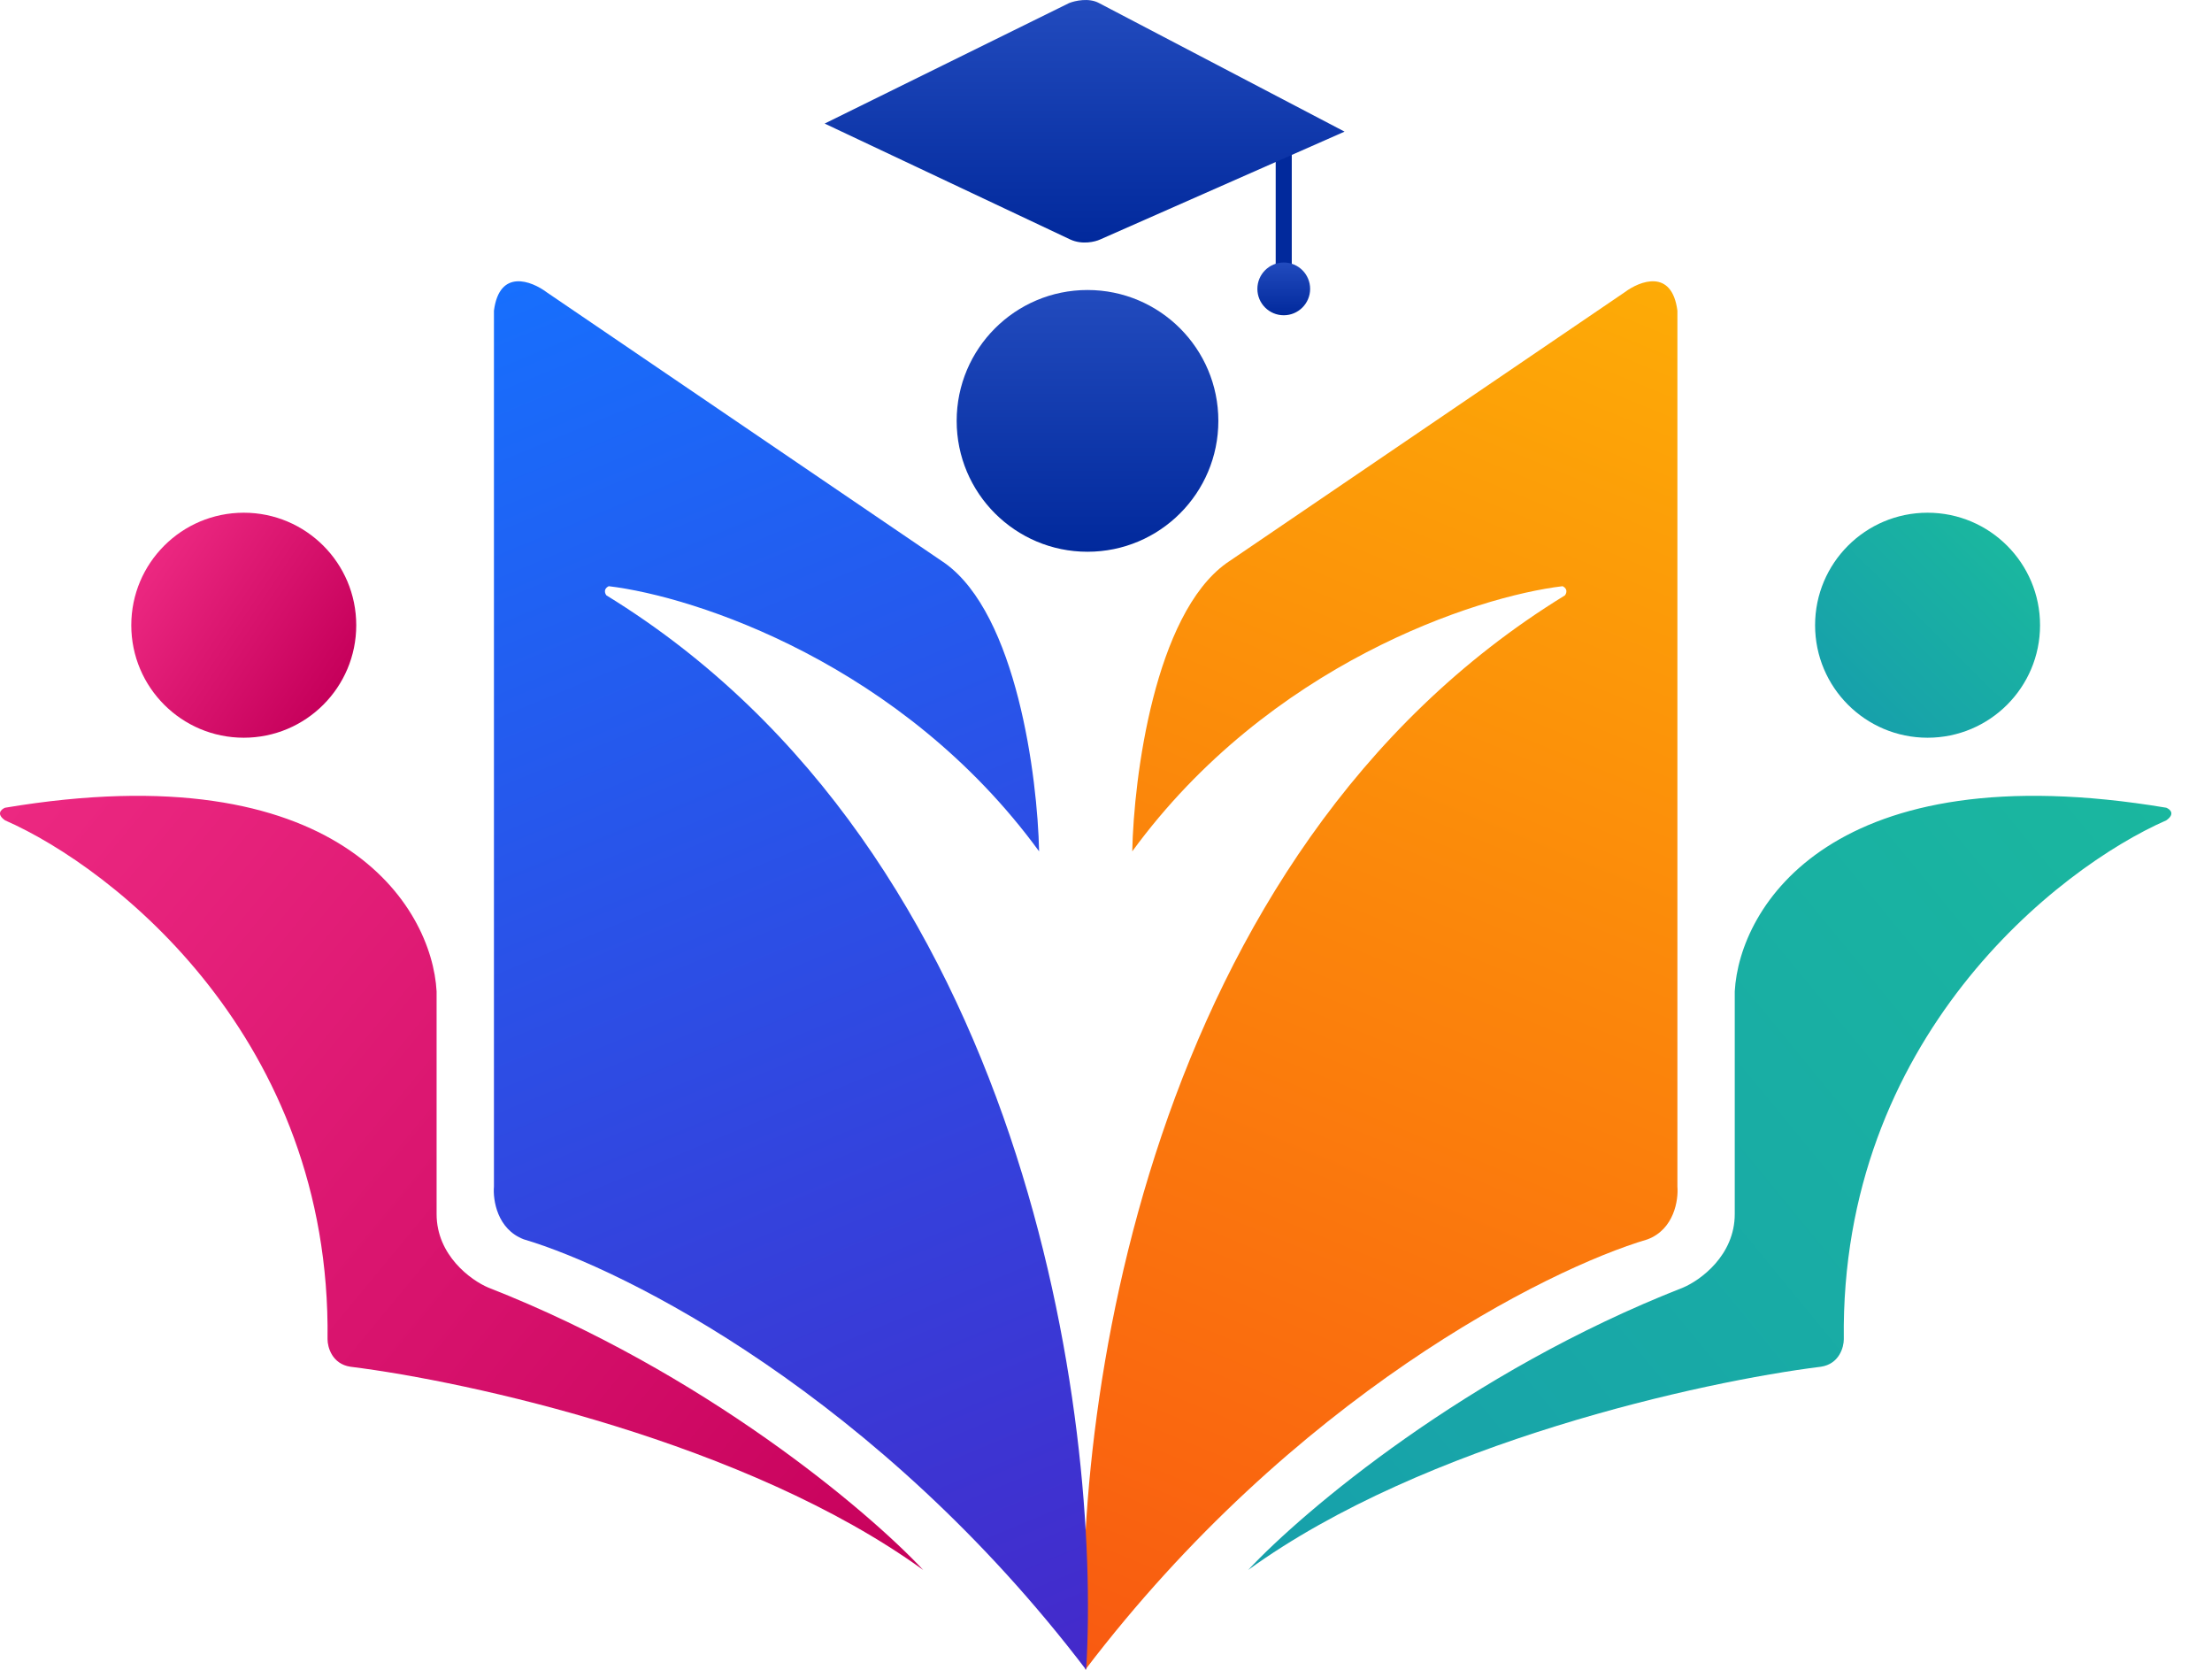
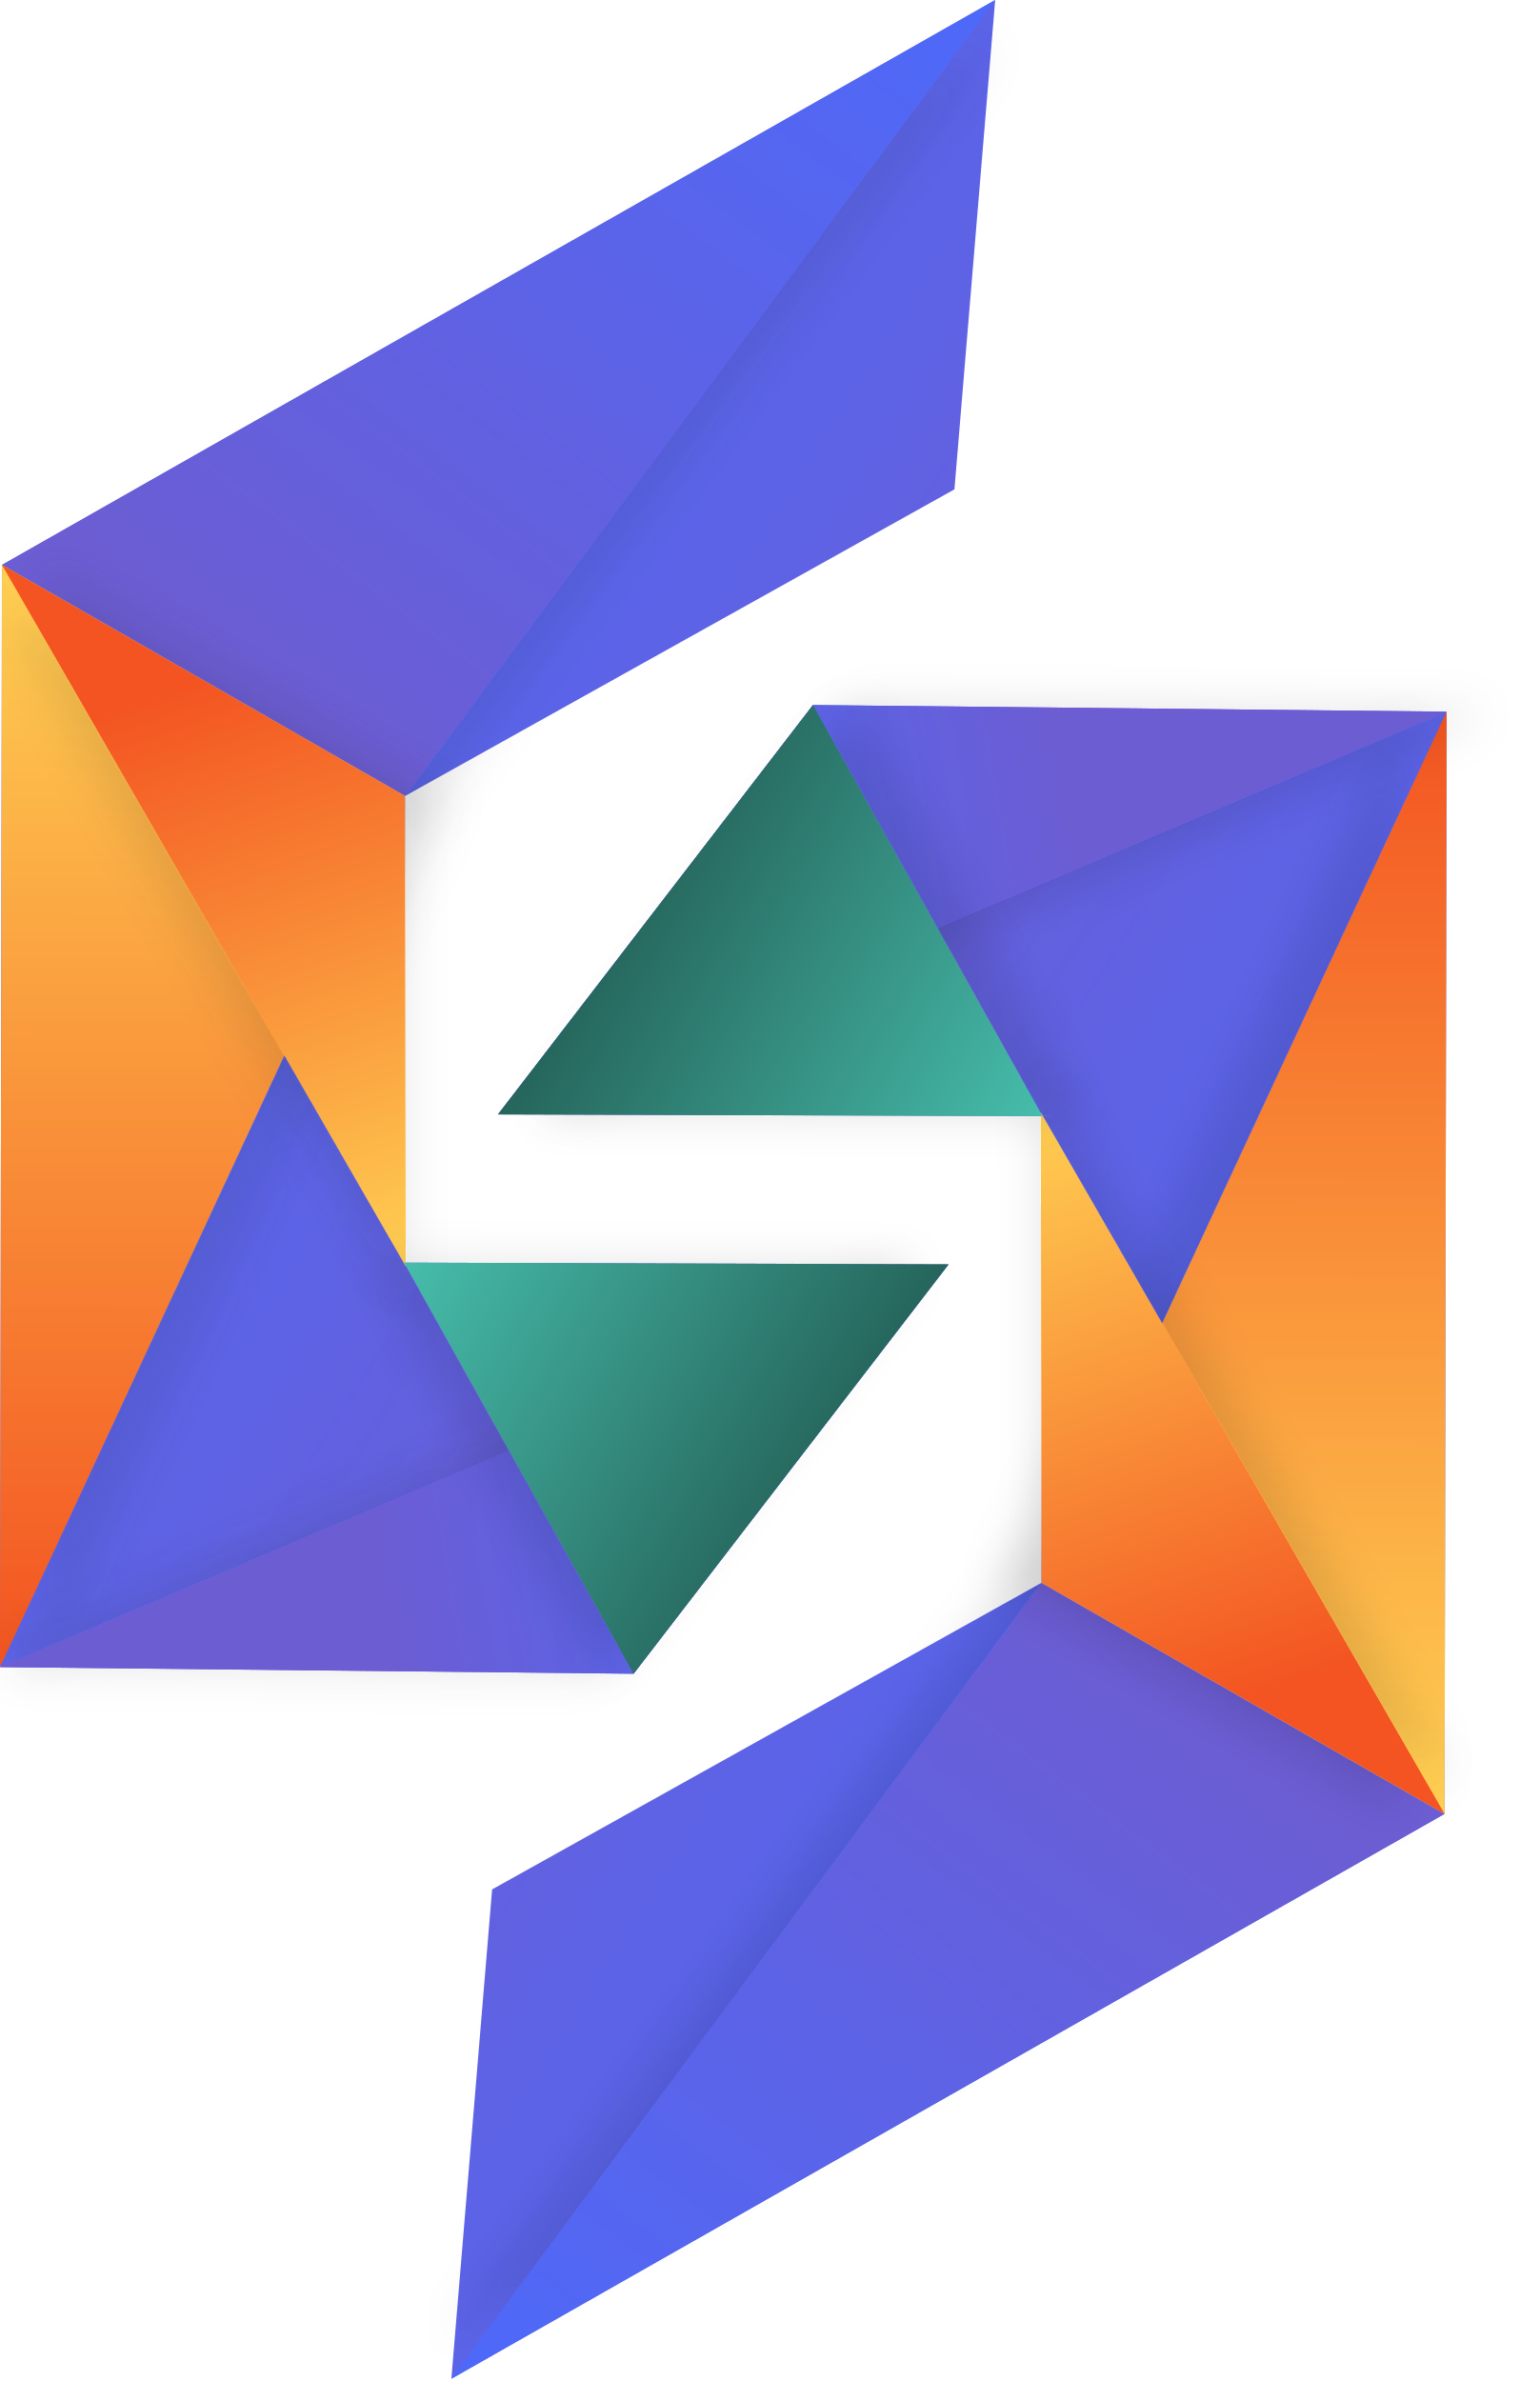
- <svg xmlns="http://www.w3.org/2000/svg" width="53" height="40" viewBox="0 0 53 40" fill="none">
-   <rect x="30.566" y="3.703" width="0.385" height="2.695" fill="#01299C" />
-   <path d="M25.617 0.073L19.759 2.96L25.644 5.737C25.93 5.869 26.24 5.792 26.359 5.737L32.216 3.153L26.332 0.073C26.09 -0.059 25.754 0.018 25.617 0.073Z" fill="url(#paint0_linear_25_85)" />
-   <circle cx="30.759" cy="6.92" r="0.632" fill="url(#paint1_linear_25_85)" />
-   <circle cx="26.057" cy="10.082" r="3.135" fill="url(#paint2_linear_25_85)" />
-   <path d="M40.328 30.843C35.158 32.867 31.226 36.196 29.906 37.608C34.13 34.55 40.814 33.089 43.628 32.74C44.068 32.675 44.178 32.273 44.178 32.081C44.09 24.887 49.292 20.797 51.905 19.651C52.125 19.497 51.996 19.386 51.905 19.349C43.897 18.007 41.675 21.723 41.565 23.749V29.083C41.565 30.073 40.74 30.669 40.328 30.843Z" fill="url(#paint3_linear_25_85)" />
-   <circle cx="46.185" cy="14.977" r="2.695" fill="url(#paint4_linear_25_85)" />
-   <path d="M37.496 14.262C27.421 20.443 25.635 33.996 26.002 40C30.973 33.466 37.056 30.403 39.476 29.688C40.114 29.446 40.218 28.744 40.191 28.423V7.442C40.059 6.43 39.292 6.727 38.926 7.002L29.384 13.492C27.668 14.724 27.166 18.607 27.129 20.394C30.407 15.906 35.369 14.289 37.441 14.042C37.573 14.108 37.532 14.216 37.496 14.262Z" fill="url(#paint5_linear_25_85)" />
-   <path d="M11.698 30.843C16.868 32.867 20.8 36.196 22.12 37.608C17.896 34.55 11.212 33.089 8.398 32.74C7.958 32.675 7.848 32.273 7.848 32.081C7.936 24.887 2.734 20.797 0.121 19.651C-0.099 19.497 0.03 19.386 0.121 19.349C8.129 18.007 10.351 21.723 10.461 23.749V29.083C10.461 30.073 11.286 30.669 11.698 30.843Z" fill="url(#paint6_linear_25_85)" />
-   <circle cx="2.695" cy="2.695" r="2.695" transform="matrix(-1 0 0 1 8.53564 12.2819)" fill="url(#paint7_linear_25_85)" />
-   <path d="M14.53 14.262C24.606 20.443 26.391 33.996 26.024 40C21.053 33.466 14.97 30.403 12.55 29.688C11.912 29.446 11.808 28.744 11.835 28.423V7.442C11.967 6.43 12.734 6.727 13.1 7.002L22.642 13.492C24.358 14.724 24.86 18.607 24.897 20.394C21.619 15.906 16.657 14.289 14.585 14.042C14.453 14.108 14.494 14.216 14.53 14.262Z" fill="url(#paint8_linear_25_85)" />
+ <svg xmlns="http://www.w3.org/2000/svg" width="141" height="218" viewBox="0 0 141 218" fill="none">
+   <path d="M0.183 51.721L91.119 0L87.388 44.805L37.079 72.884L36.993 115.6L86.855 115.759L58.012 153.245L-0.004 152.64L0.183 51.721Z" fill="url(#paint0_linear_57_2)" />
+   <g filter="url(#filter0_d_57_2)">
+     <path d="M37.079 72.884L91.119 0L0.183 51.721L37.079 72.884Z" fill="url(#paint1_linear_57_2)" />
+   </g>
+   <g filter="url(#filter1_d_57_2)">
+     <path d="M37.079 72.884L-0.004 152.64L0.183 51.721L37.079 72.884Z" fill="url(#paint2_linear_57_2)" />
+   </g>
+   <g filter="url(#filter2_d_57_2)">
+     <path d="M37.151 115.946L0.183 51.721L37.079 72.884L37.151 115.946Z" fill="url(#paint3_linear_57_2)" />
+   </g>
+   <g filter="url(#filter3_d_57_2)">
+     <path d="M-0.004 152.64L86.855 115.759L58.012 153.245L-0.004 152.64Z" fill="url(#paint4_linear_57_2)" />
+   </g>
+   <g filter="url(#filter4_d_57_2)">
+     <path d="M58.012 153.245L36.993 115.6L86.855 115.759L58.012 153.245Z" fill="url(#paint5_linear_57_2)" />
+   </g>
+   <path d="M132.263 166.075L41.327 217.796L45.058 172.991L95.367 144.912L95.453 102.196L45.591 102.037L74.434 64.55L132.45 65.156L132.263 166.075Z" fill="url(#paint6_linear_57_2)" />
+   <g filter="url(#filter5_d_57_2)">
+     <path d="M95.367 144.912L41.327 217.796L132.263 166.075L95.367 144.912Z" fill="url(#paint7_linear_57_2)" />
+   </g>
+   <g filter="url(#filter6_d_57_2)">
+     <path d="M95.367 144.912L132.45 65.156L132.263 166.075L95.367 144.912Z" fill="url(#paint8_linear_57_2)" />
+   </g>
+   <g filter="url(#filter7_d_57_2)">
+     <path d="M95.295 101.85L132.263 166.075L95.367 144.912L95.295 101.85Z" fill="url(#paint9_linear_57_2)" />
+   </g>
+   <g filter="url(#filter8_d_57_2)">
+     <path d="M132.45 65.156L45.591 102.037L74.434 64.55L132.45 65.156Z" fill="url(#paint10_linear_57_2)" />
+   </g>
+   <g filter="url(#filter9_d_57_2)">
+     <path d="M74.434 64.55L95.453 102.195L45.591 102.037L74.434 64.55Z" fill="url(#paint11_linear_57_2)" />
+   </g>
  <defs>
-     <linearGradient id="paint0_linear_25_85" x1="25.988" y1="0" x2="25.988" y2="5.81" gradientUnits="userSpaceOnUse">
-       <stop stop-color="#224BBE" />
-       <stop offset="1" stop-color="#01299C" />
+     <filter id="filter0_d_57_2" x="-3.817" y="0" width="98.936" height="80.884" filterUnits="userSpaceOnUse" color-interpolation-filters="sRGB">
+       <feFlood flood-opacity="0" result="BackgroundImageFix" />
+       <feColorMatrix in="SourceAlpha" type="matrix" values="0 0 0 0 0 0 0 0 0 0 0 0 0 0 0 0 0 0 127 0" result="hardAlpha" />
+       <feOffset dy="4" />
+       <feGaussianBlur stdDeviation="2" />
+       <feComposite in2="hardAlpha" operator="out" />
+       <feColorMatrix type="matrix" values="0 0 0 0 0.118 0 0 0 0 0.118 0 0 0 0 0.118 0 0 0 0.1 0" />
+       <feBlend mode="normal" in2="BackgroundImageFix" result="effect1_dropShadow_57_2" />
+       <feBlend mode="normal" in="SourceGraphic" in2="effect1_dropShadow_57_2" result="shape" />
+     </filter>
+     <filter id="filter1_d_57_2" x="-0.004" y="47.721" width="45.083" height="108.92" filterUnits="userSpaceOnUse" color-interpolation-filters="sRGB">
+       <feFlood flood-opacity="0" result="BackgroundImageFix" />
+       <feColorMatrix in="SourceAlpha" type="matrix" values="0 0 0 0 0 0 0 0 0 0 0 0 0 0 0 0 0 0 127 0" result="hardAlpha" />
+       <feOffset dx="4" />
+       <feGaussianBlur stdDeviation="2" />
+       <feComposite in2="hardAlpha" operator="out" />
+       <feColorMatrix type="matrix" values="0 0 0 0 0.118 0 0 0 0 0.118 0 0 0 0 0.118 0 0 0 0.1 0" />
+       <feBlend mode="normal" in2="BackgroundImageFix" result="effect1_dropShadow_57_2" />
+       <feBlend mode="normal" in="SourceGraphic" in2="effect1_dropShadow_57_2" result="shape" />
+     </filter>
+     <filter id="filter2_d_57_2" x="-3.817" y="51.721" width="44.968" height="72.226" filterUnits="userSpaceOnUse" color-interpolation-filters="sRGB">
+       <feFlood flood-opacity="0" result="BackgroundImageFix" />
+       <feColorMatrix in="SourceAlpha" type="matrix" values="0 0 0 0 0 0 0 0 0 0 0 0 0 0 0 0 0 0 127 0" result="hardAlpha" />
+       <feOffset dy="4" />
+       <feGaussianBlur stdDeviation="2" />
+       <feComposite in2="hardAlpha" operator="out" />
+       <feColorMatrix type="matrix" values="0 0 0 0 0.118 0 0 0 0 0.118 0 0 0 0 0.118 0 0 0 0.1 0" />
+       <feBlend mode="normal" in2="BackgroundImageFix" result="effect1_dropShadow_57_2" />
+       <feBlend mode="normal" in="SourceGraphic" in2="effect1_dropShadow_57_2" result="shape" />
+     </filter>
+     <filter id="filter3_d_57_2" x="-8.004" y="111.759" width="94.859" height="45.486" filterUnits="userSpaceOnUse" color-interpolation-filters="sRGB">
+       <feFlood flood-opacity="0" result="BackgroundImageFix" />
+       <feColorMatrix in="SourceAlpha" type="matrix" values="0 0 0 0 0 0 0 0 0 0 0 0 0 0 0 0 0 0 127 0" result="hardAlpha" />
+       <feOffset dx="-4" />
+       <feGaussianBlur stdDeviation="2" />
+       <feComposite in2="hardAlpha" operator="out" />
+       <feColorMatrix type="matrix" values="0 0 0 0 0.118 0 0 0 0 0.118 0 0 0 0 0.118 0 0 0 0.1 0" />
+       <feBlend mode="normal" in2="BackgroundImageFix" result="effect1_dropShadow_57_2" />
+       <feBlend mode="normal" in="SourceGraphic" in2="effect1_dropShadow_57_2" result="shape" />
+     </filter>
+     <filter id="filter4_d_57_2" x="29.993" y="111.6" width="57.862" height="45.645" filterUnits="userSpaceOnUse" color-interpolation-filters="sRGB">
+       <feFlood flood-opacity="0" result="BackgroundImageFix" />
+       <feColorMatrix in="SourceAlpha" type="matrix" values="0 0 0 0 0 0 0 0 0 0 0 0 0 0 0 0 0 0 127 0" result="hardAlpha" />
+       <feOffset dx="-3" />
+       <feGaussianBlur stdDeviation="2" />
+       <feComposite in2="hardAlpha" operator="out" />
+       <feColorMatrix type="matrix" values="0 0 0 0 0 0 0 0 0 0 0 0 0 0 0 0 0 0 0.1 0" />
+       <feBlend mode="normal" in2="BackgroundImageFix" result="effect1_dropShadow_57_2" />
+       <feBlend mode="normal" in="SourceGraphic" in2="effect1_dropShadow_57_2" result="shape" />
+     </filter>
+     <filter id="filter5_d_57_2" x="37.327" y="136.912" width="98.936" height="80.884" filterUnits="userSpaceOnUse" color-interpolation-filters="sRGB">
+       <feFlood flood-opacity="0" result="BackgroundImageFix" />
+       <feColorMatrix in="SourceAlpha" type="matrix" values="0 0 0 0 0 0 0 0 0 0 0 0 0 0 0 0 0 0 127 0" result="hardAlpha" />
+       <feOffset dy="-4" />
+       <feGaussianBlur stdDeviation="2" />
+       <feComposite in2="hardAlpha" operator="out" />
+       <feColorMatrix type="matrix" values="0 0 0 0 0 0 0 0 0 0 0 0 0 0 0 0 0 0 0.1 0" />
+       <feBlend mode="normal" in2="BackgroundImageFix" result="effect1_dropShadow_57_2" />
+       <feBlend mode="normal" in="SourceGraphic" in2="effect1_dropShadow_57_2" result="shape" />
+     </filter>
+     <filter id="filter6_d_57_2" x="87.367" y="61.156" width="45.083" height="108.919" filterUnits="userSpaceOnUse" color-interpolation-filters="sRGB">
+       <feFlood flood-opacity="0" result="BackgroundImageFix" />
+       <feColorMatrix in="SourceAlpha" type="matrix" values="0 0 0 0 0 0 0 0 0 0 0 0 0 0 0 0 0 0 127 0" result="hardAlpha" />
+       <feOffset dx="-4" />
+       <feGaussianBlur stdDeviation="2" />
+       <feComposite in2="hardAlpha" operator="out" />
+       <feColorMatrix type="matrix" values="0 0 0 0 0 0 0 0 0 0 0 0 0 0 0 0 0 0 0.1 0" />
+       <feBlend mode="normal" in2="BackgroundImageFix" result="effect1_dropShadow_57_2" />
+       <feBlend mode="normal" in="SourceGraphic" in2="effect1_dropShadow_57_2" result="shape" />
+     </filter>
+     <filter id="filter7_d_57_2" x="91.295" y="93.85" width="44.968" height="72.225" filterUnits="userSpaceOnUse" color-interpolation-filters="sRGB">
+       <feFlood flood-opacity="0" result="BackgroundImageFix" />
+       <feColorMatrix in="SourceAlpha" type="matrix" values="0 0 0 0 0 0 0 0 0 0 0 0 0 0 0 0 0 0 127 0" result="hardAlpha" />
+       <feOffset dy="-4" />
+       <feGaussianBlur stdDeviation="2" />
+       <feComposite in2="hardAlpha" operator="out" />
+       <feColorMatrix type="matrix" values="0 0 0 0 0 0 0 0 0 0 0 0 0 0 0 0 0 0 0.1 0" />
+       <feBlend mode="normal" in2="BackgroundImageFix" result="effect1_dropShadow_57_2" />
+       <feBlend mode="normal" in="SourceGraphic" in2="effect1_dropShadow_57_2" result="shape" />
+     </filter>
+     <filter id="filter8_d_57_2" x="45.591" y="60.55" width="94.859" height="45.487" filterUnits="userSpaceOnUse" color-interpolation-filters="sRGB">
+       <feFlood flood-opacity="0" result="BackgroundImageFix" />
+       <feColorMatrix in="SourceAlpha" type="matrix" values="0 0 0 0 0 0 0 0 0 0 0 0 0 0 0 0 0 0 127 0" result="hardAlpha" />
+       <feOffset dx="4" />
+       <feGaussianBlur stdDeviation="2" />
+       <feComposite in2="hardAlpha" operator="out" />
+       <feColorMatrix type="matrix" values="0 0 0 0 0 0 0 0 0 0 0 0 0 0 0 0 0 0 0.1 0" />
+       <feBlend mode="normal" in2="BackgroundImageFix" result="effect1_dropShadow_57_2" />
+       <feBlend mode="normal" in="SourceGraphic" in2="effect1_dropShadow_57_2" result="shape" />
+     </filter>
+     <filter id="filter9_d_57_2" x="45.591" y="60.55" width="57.862" height="45.645" filterUnits="userSpaceOnUse" color-interpolation-filters="sRGB">
+       <feFlood flood-opacity="0" result="BackgroundImageFix" />
+       <feColorMatrix in="SourceAlpha" type="matrix" values="0 0 0 0 0 0 0 0 0 0 0 0 0 0 0 0 0 0 127 0" result="hardAlpha" />
+       <feOffset dx="4" />
+       <feGaussianBlur stdDeviation="2" />
+       <feComposite in2="hardAlpha" operator="out" />
+       <feColorMatrix type="matrix" values="0 0 0 0 0 0 0 0 0 0 0 0 0 0 0 0 0 0 0.1 0" />
+       <feBlend mode="normal" in2="BackgroundImageFix" result="effect1_dropShadow_57_2" />
+       <feBlend mode="normal" in="SourceGraphic" in2="effect1_dropShadow_57_2" result="shape" />
+     </filter>
+     <linearGradient id="paint0_linear_57_2" x1="0.5" y1="52.412" x2="90.961" y2="110.111" gradientUnits="userSpaceOnUse">
+       <stop stop-color="#4D69FA" />
+       <stop offset="1" stop-color="#6C5DD3" />
    </linearGradient>
-     <linearGradient id="paint1_linear_25_85" x1="30.759" y1="6.287" x2="30.759" y2="7.552" gradientUnits="userSpaceOnUse">
-       <stop stop-color="#224BBE" />
-       <stop offset="1" stop-color="#01299C" />
+     <linearGradient id="paint1_linear_57_2" x1="91.465" y1="-0.158" x2="37.267" y2="72.38" gradientUnits="userSpaceOnUse">
+       <stop stop-color="#4D69FA" />
+       <stop offset="1" stop-color="#6C5DD3" />
    </linearGradient>
-     <linearGradient id="paint2_linear_25_85" x1="26.057" y1="6.947" x2="26.057" y2="13.217" gradientUnits="userSpaceOnUse">
-       <stop stop-color="#224BBE" />
-       <stop offset="1" stop-color="#01299C" />
+     <linearGradient id="paint2_linear_57_2" x1="0.183" y1="51.721" x2="-0.004" y2="152.64" gradientUnits="userSpaceOnUse">
+       <stop offset="0.005" stop-color="#FFCF52" />
+       <stop offset="1" stop-color="#F35421" />
    </linearGradient>
-     <linearGradient id="paint3_linear_25_85" x1="52.026" y1="19.413" x2="29.863" y2="37.617" gradientUnits="userSpaceOnUse">
-       <stop stop-color="#1AB79F" />
-       <stop offset="1" stop-color="#17A0AB" />
+     <linearGradient id="paint3_linear_57_2" x1="18.725" y1="62.05" x2="37.151" y2="115.946" gradientUnits="userSpaceOnUse">
+       <stop stop-color="#F35421" />
+       <stop offset="1" stop-color="#FFCF52" />
    </linearGradient>
-     <linearGradient id="paint4_linear_25_85" x1="48.314" y1="13.254" x2="44.464" y2="17.131" gradientUnits="userSpaceOnUse">
-       <stop stop-color="#1AB79F" />
-       <stop offset="1" stop-color="#17A0AB" />
+     <linearGradient id="paint4_linear_57_2" x1="33.694" y1="137.614" x2="76.323" y2="130.209" gradientUnits="userSpaceOnUse">
+       <stop stop-color="#6C5DD3" />
+       <stop offset="1" stop-color="#4D69FA" />
    </linearGradient>
-     <linearGradient id="paint5_linear_25_85" x1="39.707" y1="6.737" x2="25.985" y2="40.01" gradientUnits="userSpaceOnUse">
-       <stop stop-color="#FDAB06" />
-       <stop offset="1" stop-color="#F95A11" />
+     <linearGradient id="paint5_linear_57_2" x1="37.497" y1="115.788" x2="80.386" y2="140.899" gradientUnits="userSpaceOnUse">
+       <stop stop-color="#46BCAA" />
+       <stop offset="1" stop-color="#20564E" />
    </linearGradient>
-     <linearGradient id="paint6_linear_25_85" x1="22.191" y1="37.727" x2="0.027" y2="19.413" gradientUnits="userSpaceOnUse">
-       <stop stop-color="#C6005B" />
-       <stop offset="1" stop-color="#EC2881" />
+     <linearGradient id="paint6_linear_57_2" x1="131.946" y1="165.384" x2="41.485" y2="107.684" gradientUnits="userSpaceOnUse">
+       <stop stop-color="#4D69FA" />
+       <stop offset="1" stop-color="#6C5DD3" />
    </linearGradient>
-     <linearGradient id="paint7_linear_25_85" x1="0.644" y1="4.409" x2="5.126" y2="1.412" gradientUnits="userSpaceOnUse">
-       <stop stop-color="#C6005B" />
-       <stop offset="1" stop-color="#EC2881" />
+     <linearGradient id="paint7_linear_57_2" x1="40.981" y1="217.954" x2="95.18" y2="145.416" gradientUnits="userSpaceOnUse">
+       <stop stop-color="#4D69FA" />
+       <stop offset="1" stop-color="#6C5DD3" />
    </linearGradient>
-     <linearGradient id="paint8_linear_25_85" x1="26.041" y1="40.037" x2="12.236" y2="6.764" gradientUnits="userSpaceOnUse">
-       <stop stop-color="#4429CA" />
-       <stop offset="1" stop-color="#176FFD" />
+     <linearGradient id="paint8_linear_57_2" x1="132.263" y1="166.075" x2="132.45" y2="65.156" gradientUnits="userSpaceOnUse">
+       <stop offset="0.005" stop-color="#FFCF52" />
+       <stop offset="1" stop-color="#F35421" />
+     </linearGradient>
+     <linearGradient id="paint9_linear_57_2" x1="113.721" y1="155.746" x2="95.295" y2="101.85" gradientUnits="userSpaceOnUse">
+       <stop stop-color="#F35421" />
+       <stop offset="1" stop-color="#FFCF52" />
+     </linearGradient>
+     <linearGradient id="paint10_linear_57_2" x1="98.753" y1="80.182" x2="56.123" y2="87.587" gradientUnits="userSpaceOnUse">
+       <stop stop-color="#6C5DD3" />
+       <stop offset="1" stop-color="#4D69FA" />
+     </linearGradient>
+     <linearGradient id="paint11_linear_57_2" x1="94.949" y1="102.008" x2="52.06" y2="76.897" gradientUnits="userSpaceOnUse">
+       <stop stop-color="#46BCAA" />
+       <stop offset="1" stop-color="#20564E" />
    </linearGradient>
  </defs>
</svg>
